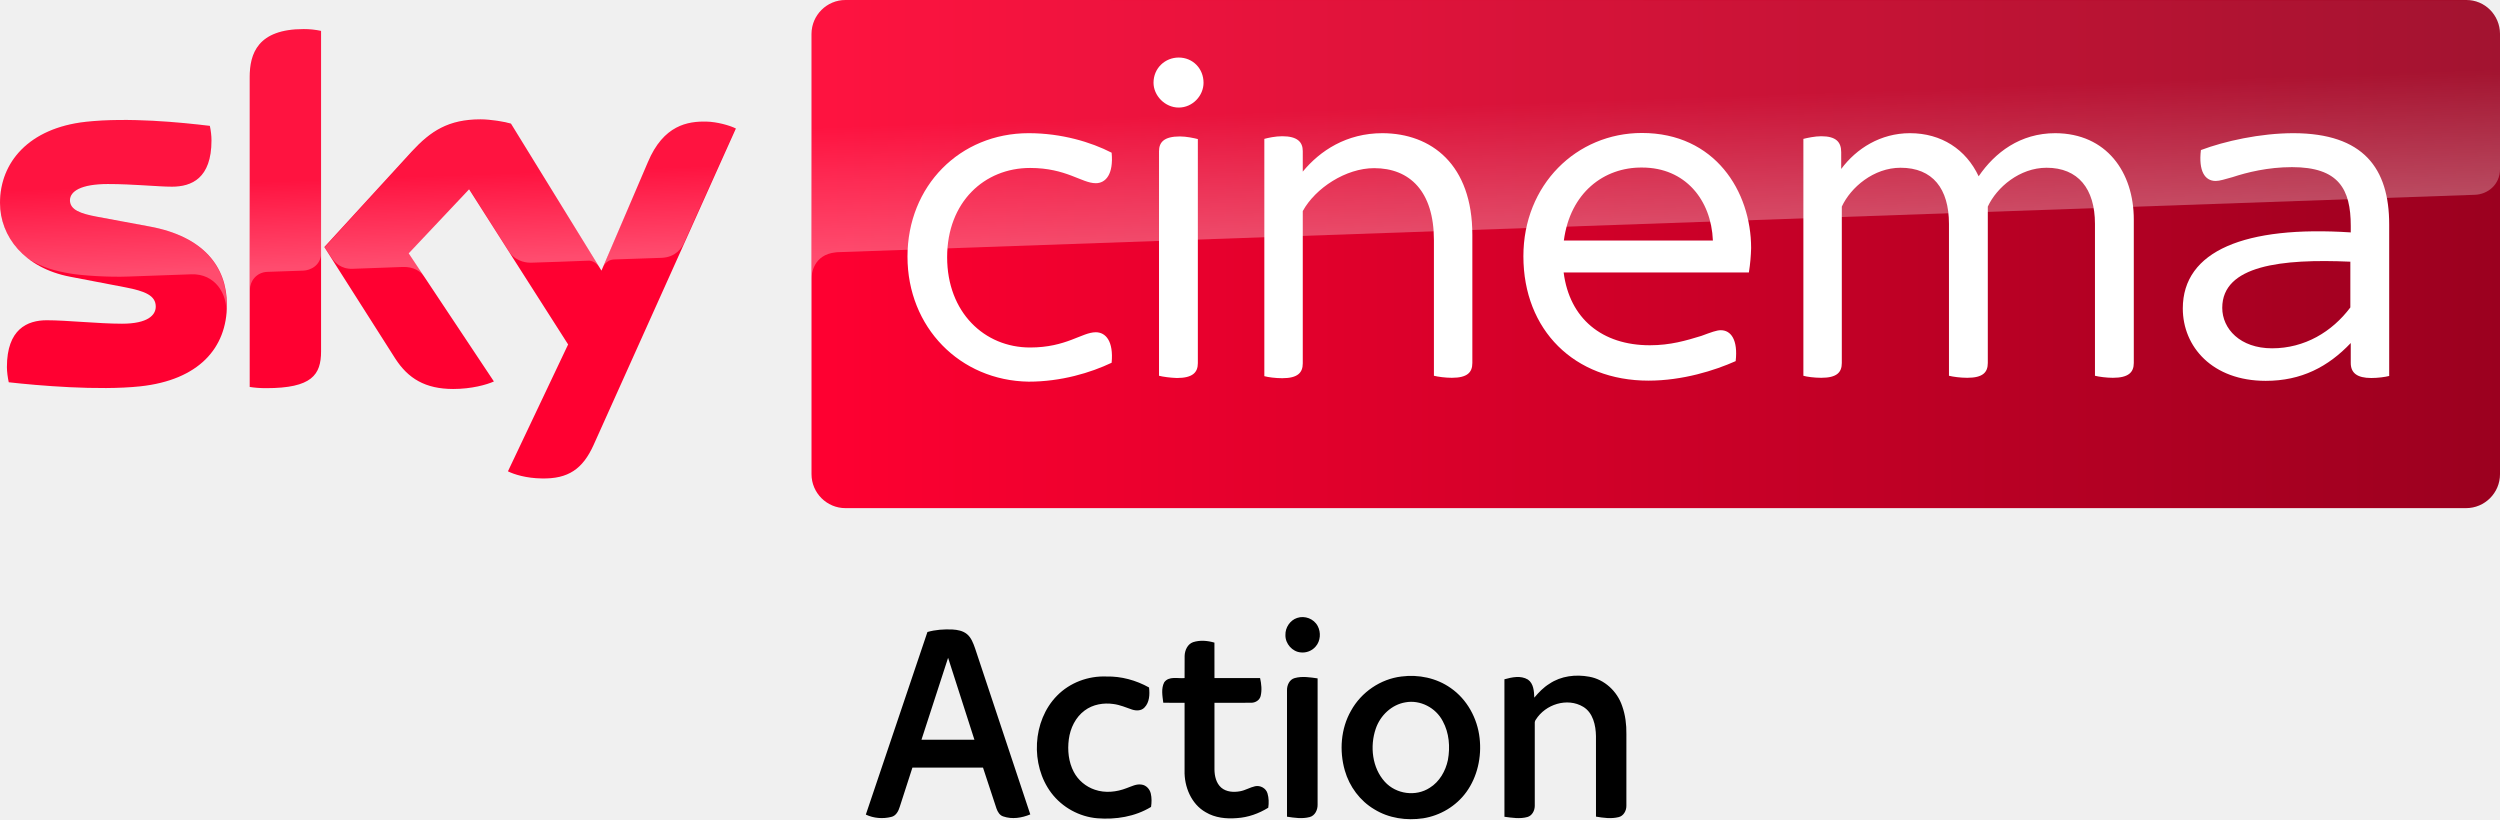
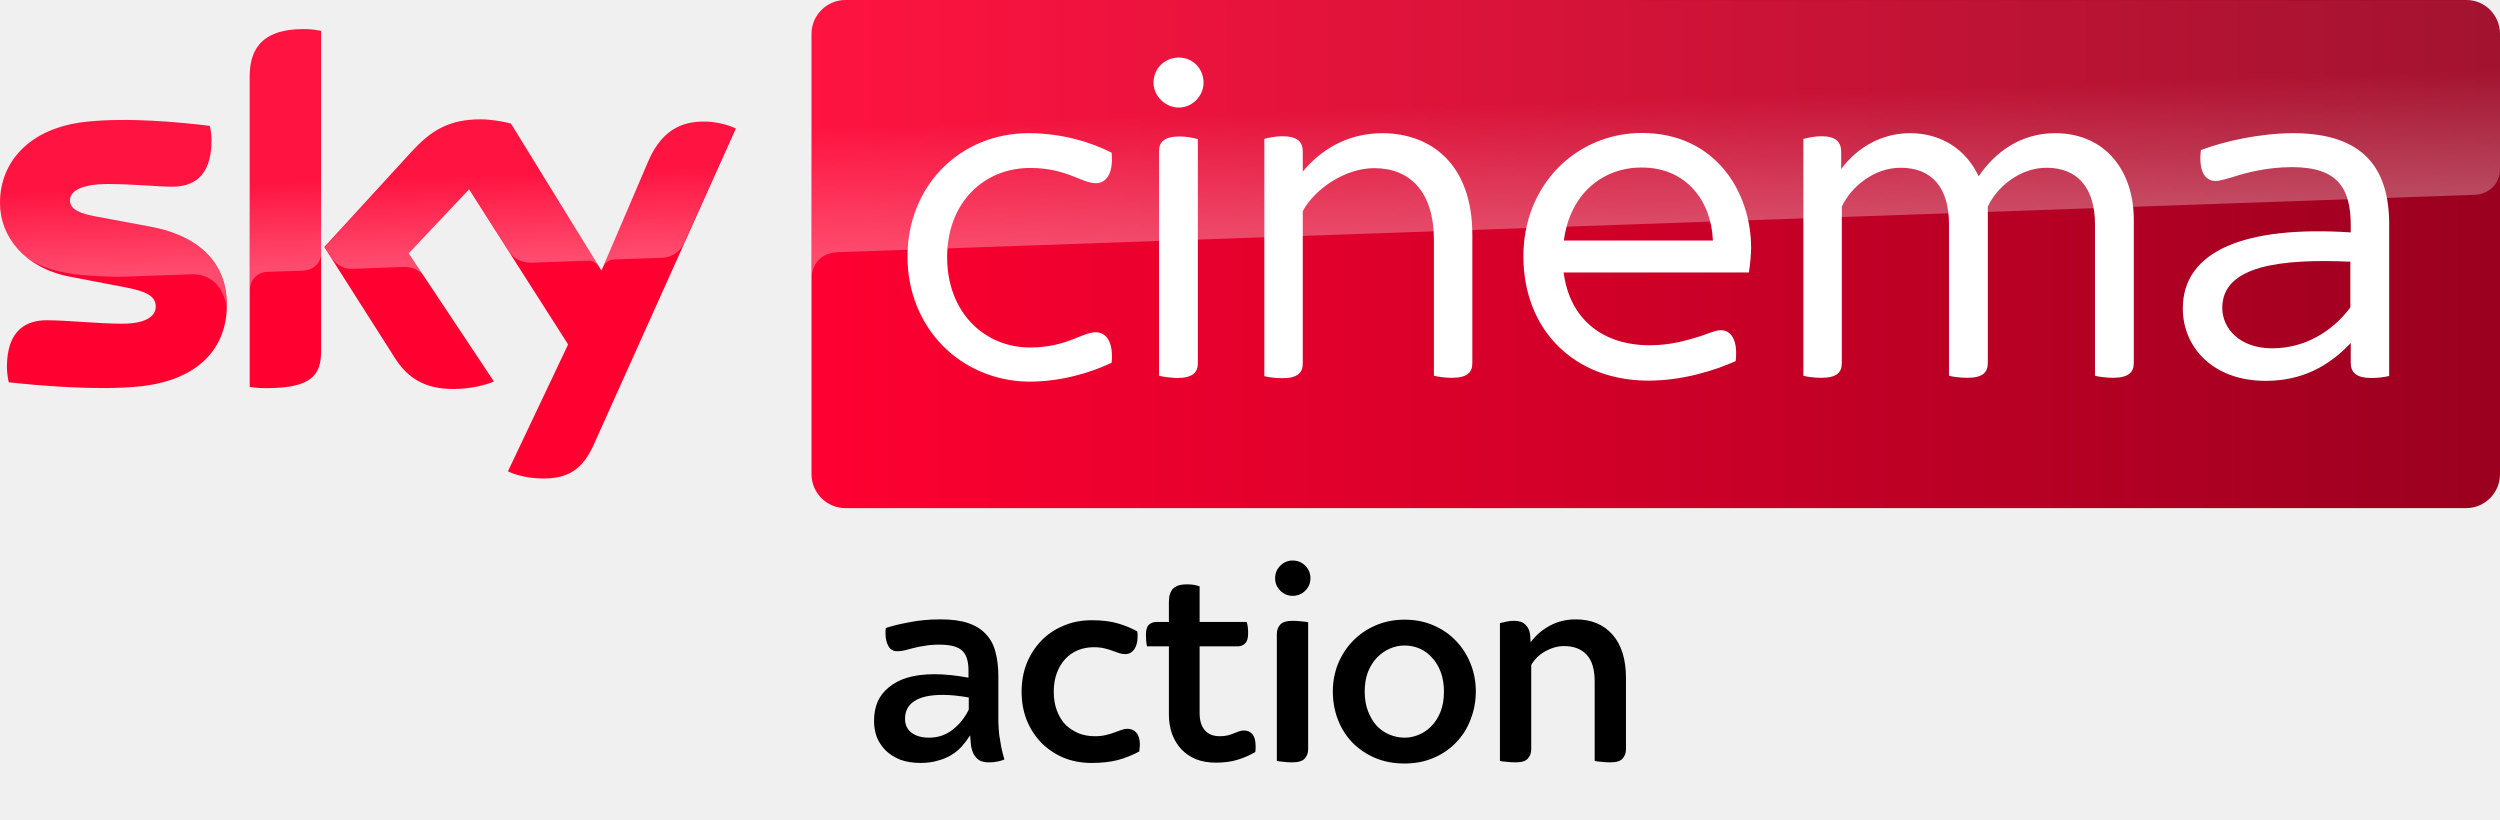
<svg xmlns="http://www.w3.org/2000/svg" viewBox="0 0 801.08 262.5">
  <g transform="translate(26.208 .743)">
    <g transform="matrix(.65155 0 0 .65155 -36.04599 -108.1837)">
      <path d="M126.7 314.7c0 21.5-14 37.1-42.6 40.2-20.6 2.2-50.5-.4-64.7-2-.5-2.3-.9-5.2-.9-7.5 0-18.7 10.1-23 19.6-23 9.9 0 25.5 1.7 37 1.7 12.8 0 16.6-4.3 16.6-8.4 0-5.4-5.1-7.6-15-9.5L49.6 301c-22.5-4.3-34.5-19.8-34.5-36.3 0-20 14.2-36.8 42.2-39.9 21.1-2.3 46.9.3 61 2 .5 2.4.8 4.7.8 7.2 0 18.7-9.9 22.7-19.4 22.7-7.3 0-18.6-1.3-31.6-1.3-13.2 0-18.6 3.6-18.6 8 0 4.7 5.2 6.6 13.4 8.1l25.8 4.8c26.6 4.9 38 19.9 38 38.4m46.3 23c0 11.5-4.5 18.1-27 18.1-3 0-5.6-.2-8.1-.6V202.9c0-11.6 3.9-23.7 26.6-23.7 2.9 0 5.8.3 8.5.9zm91.9 59c3 1.5 9 3.4 16.6 3.5 13.1.3 20.2-4.7 25.5-16.4l70-155.7c-2.9-1.5-9.3-3.3-14.5-3.4-9-.2-21.1 1.6-28.8 20L310.9 298l-44.5-72.3c-2.9-.9-9.9-2.1-15-2.1-15.8 0-24.5 5.8-33.6 15.6l-43.2 47.2 34.8 54.7c6.4 10 14.9 15.1 28.6 15.1 9 0 16.5-2.1 20-3.7l-41.9-63 29.7-31.5 48.7 76.3z" fill="#ff0031" />
      <linearGradient id="A" x1="414.37" x2="1244.631" y1="289.839" y2="289.839" gradientUnits="userSpaceOnUse">
        <stop stop-color="#ff0031" offset="0" />
        <stop stop-color="#9b001f" offset="1" />
      </linearGradient>
      <path d="M1228 164.9H430.9c-9.2 0-16.7 7.5-16.7 16.7v216.5c0 9.2 7.5 16.7 16.7 16.7h797c9.2 0 16.7-7.5 16.7-16.7V181.5c-.1-9.2-7.4-16.6-16.6-16.6" fill="url(#A)" />
      <linearGradient id="B" x1="197.483" x2="194.588" y1="295.135" y2="212.243" gradientUnits="userSpaceOnUse">
        <stop stop-color="#fff" offset="0" />
        <stop stop-color="#fff" stop-opacity=".25" offset=".515" />
      </linearGradient>
      <path d="M138 202.9v104.5c0-4.2 3.2-8.6 8.6-8.8l17.6-.6c3.5-.1 8.8-2.5 8.9-8.9v-109c-2.7-.6-5.6-.9-8.5-.9-22.7.1-26.6 12.1-26.6 23.7m80 36.4l-43.2 47.2 3.5 5.4c1.5 2 4.4 5.4 10.2 5.2l24.6-.9c5.4-.2 8.8 2.1 10.9 4.9l-7.7-11.6L246 258l19.9 31.3c3.6 4.7 9 4.8 10.2 4.8 1 0 27.2-.9 28.3-1 1.8-.1 3.9.9 5.5 3.2l-43.3-70.4c-2.9-.9-9.9-2.1-15-2.1-15.8-.1-24.5 5.6-33.6 15.5M57.3 224.8c-28 3.1-42.2 19.8-42.2 39.9 0 10.3 4.7 20.2 13.7 27.3 6.8 4.5 13.8 6.2 20.7 7.4 5.7 1 19 1.9 28.9 1.5l30.8-1.1c11.6-.4 17.8 9.5 17.2 19.4v-.5c.1-1.3.2-2.6.2-3.9 0-18.5-11.4-33.6-37.9-38.5l-25.8-4.8c-8.3-1.4-13.4-3.4-13.4-8.1 0-4.4 5.5-8.1 18.6-8.1 13 0 24.3 1.3 31.6 1.3 9.5 0 19.4-4 19.4-22.7 0-2.5-.3-4.8-.8-7.2-10.1-1.2-26.3-2.9-42.4-2.9-6.3.1-12.6.4-18.6 1m276.2 19.9l-22.1 52.1c0-.1 1.4-4.1 5.7-4.3l23.4-.8c7.1-.3 9.9-5.1 10.7-6.7l25.6-57.1c-2.9-1.5-9.3-3.3-14.5-3.4h-1.1c-8.9.1-20.3 2.5-27.7 20.2" fill="url(#B)" opacity=".3" enable-background="new" />
-       <linearGradient id="C" x1="830.554" x2="826.25" y1="276.73" y2="153.473" gradientUnits="userSpaceOnUse">
+       <linearGradient id="C" x1="830.555" x2="826.25" y1="276.73" y2="153.473" gradientUnits="userSpaceOnUse">
        <stop stop-color="#fff" offset="0" />
        <stop stop-color="#fff" stop-opacity=".25" offset=".515" />
      </linearGradient>
      <path d="M430.9 164.9c-9.2 0-16.7 7.5-16.7 16.7v120.2c0-1.8.7-11.7 12-12.8 0 0 .6-.1 1.6-.1l804.4-28.2c6.3-.2 12.4-4.9 12.4-12.7v-66.3c0-9.2-7.5-16.7-16.7-16.7z" fill="url(#C)" opacity=".3" enable-background="new" />
      <g fill="#fff">
        <path d="M1190.1 275.3v74.5c-2 .5-5.4 1-8.8 1-7 0-10.1-2.5-10.1-7.4v-9.8c-11.1 11.7-24.3 18.6-41.8 18.6-26.3 0-40.8-16.8-40.8-35.6 0-28.4 30.7-40.8 82.6-37.4V276c0-18.1-5.9-28.9-28.9-28.9-11.9 0-22.2 2.6-29.2 4.9-3.6 1-6.4 1.9-8.3 1.9-5.4 0-8.5-4.9-7.3-15.2 11.7-4.4 29.2-8.3 45.6-8.3 34.3.1 47 17.2 47 44.9m-19.1 40.8v-22.5c-33.8-1.5-63 1.8-63 22.7 0 10.3 8.8 19.9 24.5 19.9 16 0 29.5-8.1 38.5-20.1m-709.6-25c0-34.8 25.8-60.7 59.6-60.7 16.2 0 30.7 4.4 40.8 9.6 1 10.6-2.9 15-7.8 15-6.9 0-14.5-7.5-32.3-7.5-22.5 0-40.8 16.8-40.8 43.9s18.3 44.4 40.8 44.4c17.8 0 25.5-7.5 32.3-7.5 4.9 0 8.8 4.4 7.8 15-10.3 4.9-24.8 9.3-40.8 9.3-33.8-.5-59.6-26.7-59.6-61.5m413.8 7.8h-91.1c2.9 22.7 18.9 35.8 42.4 35.8 10.1 0 17.8-2.3 25.3-4.6 4.9-1.8 7.5-2.8 9.6-2.8 4.9 0 8.5 4.6 7.3 15.2-10.3 4.6-26.1 9.6-42.9 9.6-36.4 0-61.5-24.8-61.5-61.2 0-35.1 26.1-60.6 58.3-60.6 35.9 0 53.7 28.7 53.7 56.6-.1 3.7-.4 7.6-1.1 12m-91-15.7h73.3c-.8-20.1-13.7-35.9-34.8-35.9-18.8-.2-35.4 12.4-38.5 35.9m-201.8-77.6c0-7.2 5.7-12.4 12.4-12.4 6.9 0 12.2 5.4 12.2 12.4 0 6.4-5.4 12.2-12.2 12.2s-12.4-5.9-12.4-12.2m2.7 144.1V239.3c0-4.4 2.4-7.3 10.3-7.3 3.1 0 6.9.8 8.8 1.3v110.2c0 4.6-2.6 7.3-10.3 7.3-3.2-.1-6.9-.6-8.8-1.1" />
        <path d="M1064.5 272.9v70.5c0 4.6-2.6 7.3-10.3 7.3-3.1 0-6.9-.5-8.8-1V275c0-17.3-8.3-27.6-23.8-27.6-13.2 0-24.5 9.6-28.9 19.1v76.9c0 4.6-2.4 7.3-10.1 7.3-3.4 0-7-.5-9-1V275c0-17.3-8-27.6-23.8-27.6-13.2 0-24.5 9.6-28.9 19.1v76.9c0 4.6-2.4 7.3-10.1 7.3-3.4 0-7.2-.5-8.8-1V233.2c2-.5 5.7-1.3 8.8-1.3 7.3 0 9.8 2.9 9.8 7.8v8.3c7.5-10.1 19.4-17.6 33.8-17.6 15.5 0 27.6 8 33.8 21.2 8-11.7 20.4-21.2 37.7-21.2 25.2.1 38.6 19.2 38.6 42.5m-325.3 7.5v63c0 4.6-2.4 7.3-10.1 7.3-3.1 0-6.9-.5-8.8-1V283c0-24-11.9-35.4-29.4-35.4-13.9 0-28.9 9.8-35.1 21.1v74.9c0 4.6-2.5 7.3-10.1 7.3-3.4 0-7-.5-8.8-1V233.2c1.8-.5 5.4-1.3 8.8-1.3 7.5 0 10.1 2.9 10.1 7.3v10.1c8.5-10.3 21.5-18.9 39.2-18.9 24.1.1 44.2 15.4 44.2 50" />
      </g>
    </g>
-     <path d="M389.416 197.268c2.452-.84 5.384.233 6.616 2.608 1.083 2.024.892 4.782-.642 6.52-1.164 1.411-3.032 2.121-4.81 1.914-2.672-.22-4.962-2.778-4.897-5.549-.088-2.414 1.498-4.752 3.733-5.492zm-118.445 4.499c2.608-.74 5.335-.917 8.03-.8 1.602.097 3.295.404 4.596 1.444 1.408 1.137 2.053 2.935 2.646 4.612l17.688 53.197c-2.734 1.13-5.831 1.634-8.679.644-1.119-.34-1.768-1.447-2.147-2.504l-4.33-13.146c-7.54.013-15.081-.007-22.618.01l-4.044 12.526c-.418 1.414-1.216 2.958-2.757 3.281-2.672.664-5.624.437-8.124-.754l19.738-58.509m-1.91 34.525l16.965-.003-8.432-26.255-8.533 26.258zm87.048-31.268c2.212-.714 4.622-.49 6.827.15l.01 11.358 14.62.007c.425 1.877.639 3.878.172 5.769-.347 1.347-1.706 2.138-3.003 2.134-3.931.037-7.862-.003-11.789.017v21.343c.016 2.108.542 4.405 2.163 5.833 1.654 1.417 3.992 1.541 6.032 1.167 1.677-.287 3.156-1.241 4.813-1.607 1.638-.363 3.509.6 3.989 2.301.438 1.467.457 3.065.246 4.572-3.023 1.881-6.47 3.108-10.012 3.331-3.428.29-7.047-.073-10.067-1.894-4.583-2.598-6.895-8.157-6.743-13.383l.003-21.663c-2.277-.02-4.55.027-6.824-.03-.263-2.151-.749-4.562.315-6.563 1.531-2.058 4.359-1.117 6.509-1.334l.016-7.096c.049-1.824.941-3.792 2.721-4.412zm66.745 11.005c5.471-.707 11.221.457 15.798 3.695 5.199 3.588 8.549 9.671 9.253 16.03.694 6.016-.691 12.369-4.226 17.268-3.282 4.559-8.41 7.583-13.839 8.437-5.342.794-11.02.017-15.687-2.885-4.553-2.688-7.959-7.253-9.434-12.419-1.816-6.306-1.291-13.439 1.982-19.158 3.302-5.999 9.499-10.174 16.154-10.968m1.284 8.28c-4.391.72-8.079 4.192-9.519 8.467-1.92 5.642-1.145 12.529 2.922 16.997 3.606 3.972 9.944 4.835 14.406 1.901 3.088-1.911 5.063-5.339 5.802-8.904.762-4.168.405-8.687-1.648-12.429-2.238-4.335-7.249-6.903-11.964-6.033zm46.131-5.949c3.73-2.534 8.455-3.065 12.785-2.261 4.842.864 8.935 4.635 10.527 9.377 1.028 2.865 1.401 5.946 1.359 8.987l-.003 23.01c.019 1.577-.924 3.265-2.497 3.618-2.374.59-4.868.24-7.242-.163l-.006-25.785c-.052-3.488-.947-7.51-4.09-9.407-5.076-3.051-12.11-.824-15.204 4.148-.272.353-.344.8-.318 1.241l.003 26.345c-.003 1.521-.859 3.178-2.368 3.582-2.403.67-4.93.243-7.352-.077l-.006-44.053c2.423-.67 5.228-1.297 7.527.09 1.823 1.264 1.972 3.738 2.046 5.793 1.421-1.687 2.958-3.295 4.839-4.445zm-157.782 3.825c4.135-4.222 10.028-6.386 15.824-6.156 4.768-.103 9.486 1.187 13.667 3.515.272 2.201.162 4.789-1.476 6.443-1.018 1.077-2.646 1.06-3.947.64-1.959-.674-3.892-1.511-5.955-1.781-3.191-.464-6.632.107-9.272 2.094-2.883 2.131-4.592 5.632-5.053 9.204-.464 3.525-.088 7.273 1.579 10.438 1.414 2.721 3.921 4.775 6.765 5.726 3.311 1.137 6.96.747 10.187-.51 1.557-.547 3.133-1.434 4.836-1.127 1.427.2 2.565 1.431 2.896 2.845.331 1.401.298 2.878.088 4.302-5.14 3.148-11.338 4.108-17.247 3.638-5.718-.484-11.208-3.472-14.731-8.144-6.756-8.981-6.055-23.093 1.839-31.127zm76.15-5.646c2.403-.674 4.936-.25 7.359.093l-.003 40.481c.029 1.687-.853 3.525-2.549 3.958-2.374.624-4.868.247-7.255-.12v-40.501c-.042-1.641.801-3.468 2.449-3.912z" />
+     <path d="M268.762 243.725q-3.588 0-6.44-1.012-2.76-1.104-4.692-2.944-1.84-1.84-2.852-4.232-.92-2.484-.92-5.244 0-3.312 1.104-6.072 1.196-2.76 3.588-4.692 2.392-2.024 5.98-3.128 3.68-1.104 8.74-1.104 4.784 0 10.856 1.104v-2.3q0-4.508-2.024-6.348-2.024-1.932-7.268-1.932-2.668 0-4.692.368-2.024.276-3.68.736-1.564.368-2.852.736-1.196.276-2.3.276-1.932 0-2.852-1.656-.92-1.656-.92-4.048 0-.46 0-.828 0-.46.092-.92 3.036-1.012 7.544-1.84 4.508-.92 10.028-.92 5.336 0 8.832 1.196 3.588 1.196 5.704 3.588 2.208 2.3 3.036 5.704.92 3.312.92 7.728v9.66q0 2.76 0 4.968.092 2.208.276 4.14.276 1.932.644 3.864.368 1.84 1.012 4.048-.828.368-2.116.644-1.196.276-2.852.276-1.84 0-3.036-.644-1.104-.736-1.748-1.84-.644-1.196-.92-2.76-.184-1.564-.276-3.312h-.092q-1.104 1.748-2.576 3.404-1.38 1.564-3.312 2.76-1.932 1.196-4.416 1.84-2.392.736-5.52.736zm2.668-8.096q4.416 0 7.636-2.576 3.312-2.576 5.152-6.44v-3.864q-4.692-.828-8.372-.828-6.072 0-9.108 2.024-2.944 1.932-2.944 5.612 0 2.944 2.116 4.508 2.116 1.564 5.52 1.564zm52.164 8.096q-5.06 0-9.2-1.748-4.14-1.84-7.084-4.876-2.944-3.128-4.6-7.268-1.564-4.14-1.564-8.924 0-4.784 1.564-8.924 1.656-4.14 4.6-7.268 2.944-3.128 7.084-4.876 4.14-1.84 9.2-1.84 4.968 0 8.372 1.012 3.496 1.012 6.256 2.576.092.46.092.92 0 .368 0 .736 0 2.576-1.104 4.14-1.104 1.472-2.852 1.472-.828 0-1.84-.276-.92-.368-2.116-.736-1.104-.46-2.668-.828-1.472-.368-3.496-.368-2.668 0-4.968.92-2.3.92-4.048 2.76-1.748 1.84-2.76 4.508-1.012 2.668-1.012 6.072 0 3.404 1.012 6.072 1.012 2.668 2.76 4.508 1.84 1.748 4.232 2.76 2.392.92 5.152.92 1.932 0 3.496-.368 1.564-.368 2.76-.828 1.288-.46 2.3-.828 1.012-.368 1.84-.368 1.84 0 2.944 1.288 1.104 1.288 1.104 3.864 0 .46-.092 1.012 0 .552-.092 1.104-3.22 1.748-6.9 2.76-3.588.92-8.372.92zm39.836-.092q-3.588 0-6.44-1.104-2.76-1.196-4.692-3.22-1.932-2.116-2.944-4.876-1.012-2.852-1.012-6.256v-21.804h-6.992q-.184-.644-.276-1.656-.092-1.012-.092-2.024 0-2.3.92-3.22 1.012-.92 2.484-.92h3.956v-6.348q0-1.104.184-2.116.276-1.012.828-1.84.644-.828 1.748-1.288 1.196-.46 3.128-.46 2.208 0 3.956.644v11.408h15.088q.46 1.38.46 3.68 0 2.3-1.012 3.22-.92.92-2.392.92h-12.144v21.436q0 3.496 1.656 5.428 1.656 1.932 4.876 1.932 1.38 0 2.484-.276 1.104-.276 1.932-.644.92-.368 1.656-.644.828-.276 1.564-.276 1.748 0 2.76 1.196 1.012 1.196 1.012 3.772 0 .46 0 1.012 0 .46-.092.92-2.668 1.564-5.704 2.484-2.944.92-6.9.92zm24.38-.092q-1.38 0-2.76-.184-1.38-.092-2.116-.276v-40.664q0-1.84 1.104-3.036 1.104-1.196 3.956-1.196 1.472 0 2.852.184 1.38.092 2.116.276v40.664q0 1.84-1.104 3.036-1.104 1.196-4.048 1.196zm.184-53.36q-2.3 0-3.956-1.656-1.656-1.656-1.656-3.956 0-2.392 1.656-4.048 1.656-1.656 3.956-1.656 2.392 0 4.048 1.656 1.656 1.656 1.656 4.048 0 2.3-1.656 3.956-1.656 1.656-4.048 1.656zm35.88 53.728q-5.152 0-9.384-1.748-4.232-1.84-7.268-4.876-3.036-3.128-4.692-7.36-1.656-4.232-1.656-9.108 0-4.692 1.656-8.832 1.748-4.232 4.784-7.36 3.036-3.128 7.268-4.968 4.232-1.84 9.292-1.84 5.06 0 9.292 1.84 4.232 1.84 7.176 4.968 3.036 3.128 4.692 7.36 1.656 4.14 1.656 8.832 0 4.692-1.656 8.924-1.564 4.232-4.6 7.36-2.944 3.128-7.176 4.968-4.232 1.84-9.384 1.84zm0-8.28q2.3 0 4.508-.92 2.3-.92 4.048-2.76 1.84-1.84 2.944-4.6 1.104-2.76 1.104-6.532 0-3.404-1.012-6.164-1.012-2.76-2.76-4.6-1.656-1.932-3.956-2.944-2.3-1.012-4.876-1.012-2.484 0-4.784 1.012-2.3 1.012-4.14 2.944-1.748 1.84-2.852 4.6-1.012 2.76-1.012 6.164 0 3.68 1.104 6.44 1.104 2.76 2.852 4.692 1.84 1.84 4.14 2.76 2.3.92 4.692.92zm35.512 7.912q-1.38 0-2.852-.184-1.38-.092-2.116-.276v-44.16q1.012-.276 2.024-.46 1.104-.276 2.392-.276 2.852 0 4.048 1.564 1.288 1.472 1.288 4.048l.092 1.288q2.3-3.22 5.98-5.244 3.772-2.116 8.464-2.116 7.452 0 11.776 4.876 4.324 4.876 4.324 13.984v22.724q0 1.84-1.104 3.036-1.012 1.196-3.956 1.196-1.38 0-2.852-.184-1.38-.092-2.116-.276v-25.392q0-5.888-2.576-8.648-2.576-2.76-7.268-2.76-2.944 0-5.98 1.656-2.944 1.656-4.508 4.416v26.956q0 1.84-1.104 3.036-1.012 1.196-3.956 1.196z" />
  </g>
</svg>
